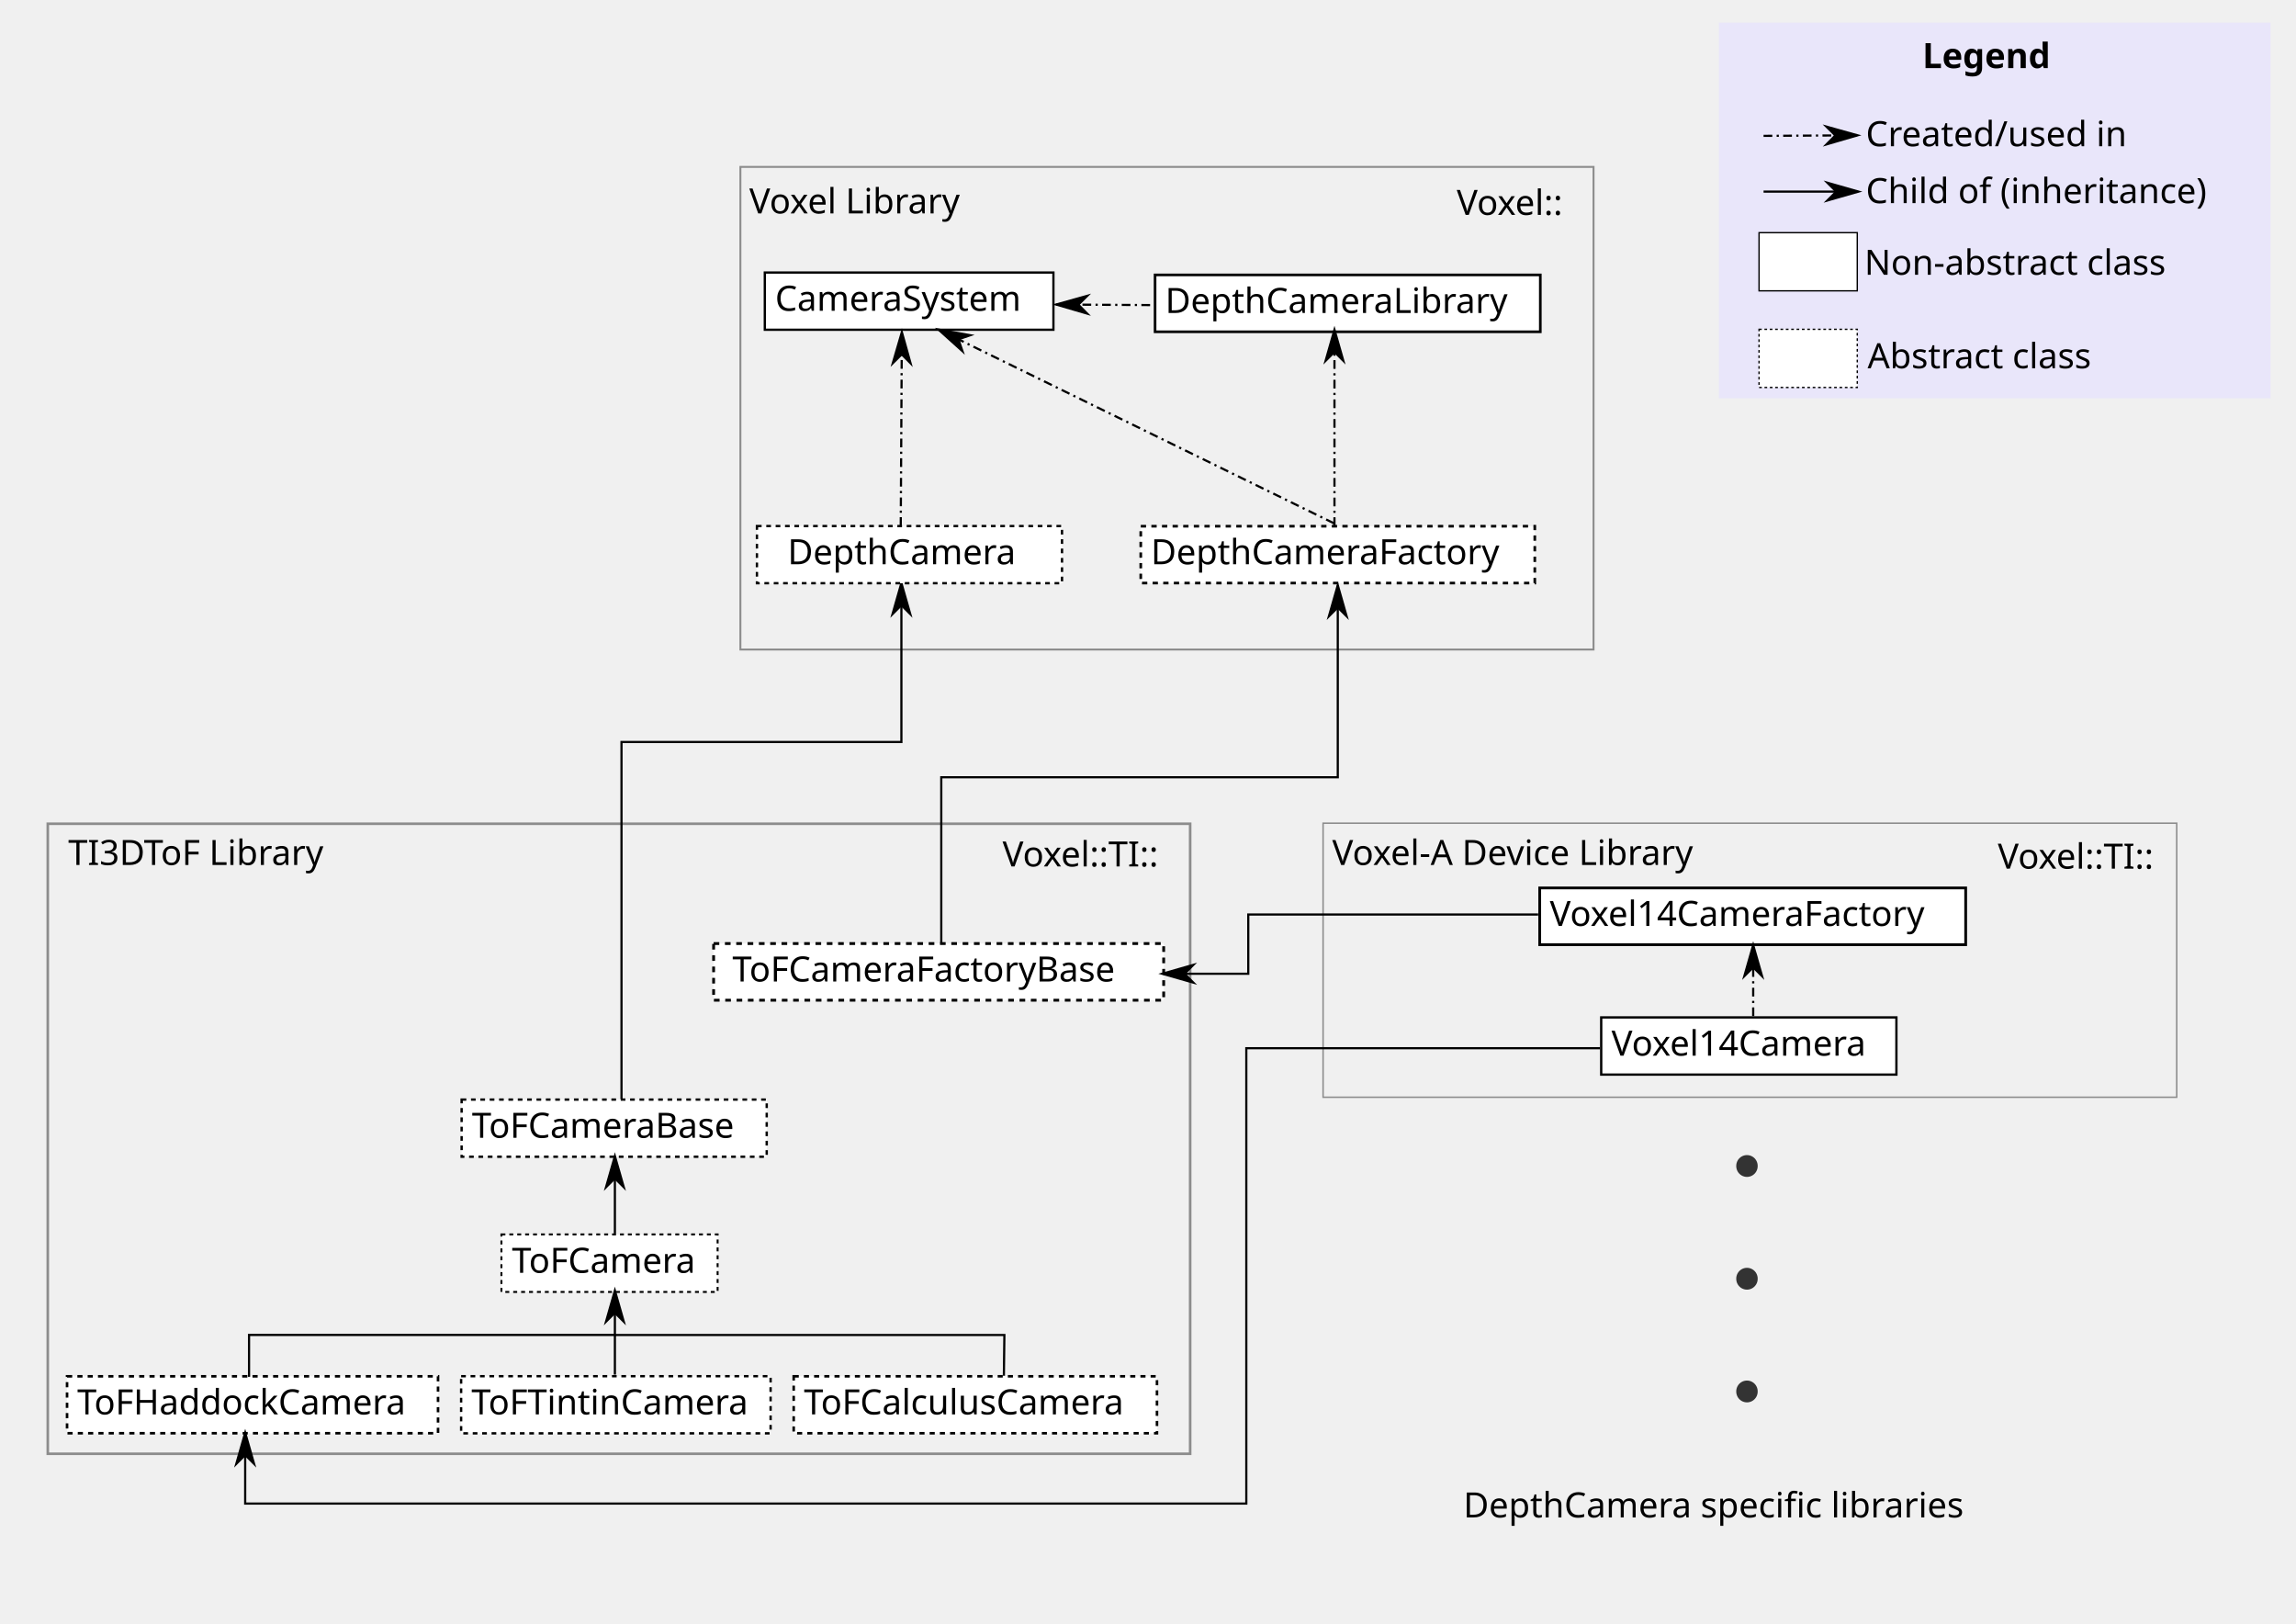
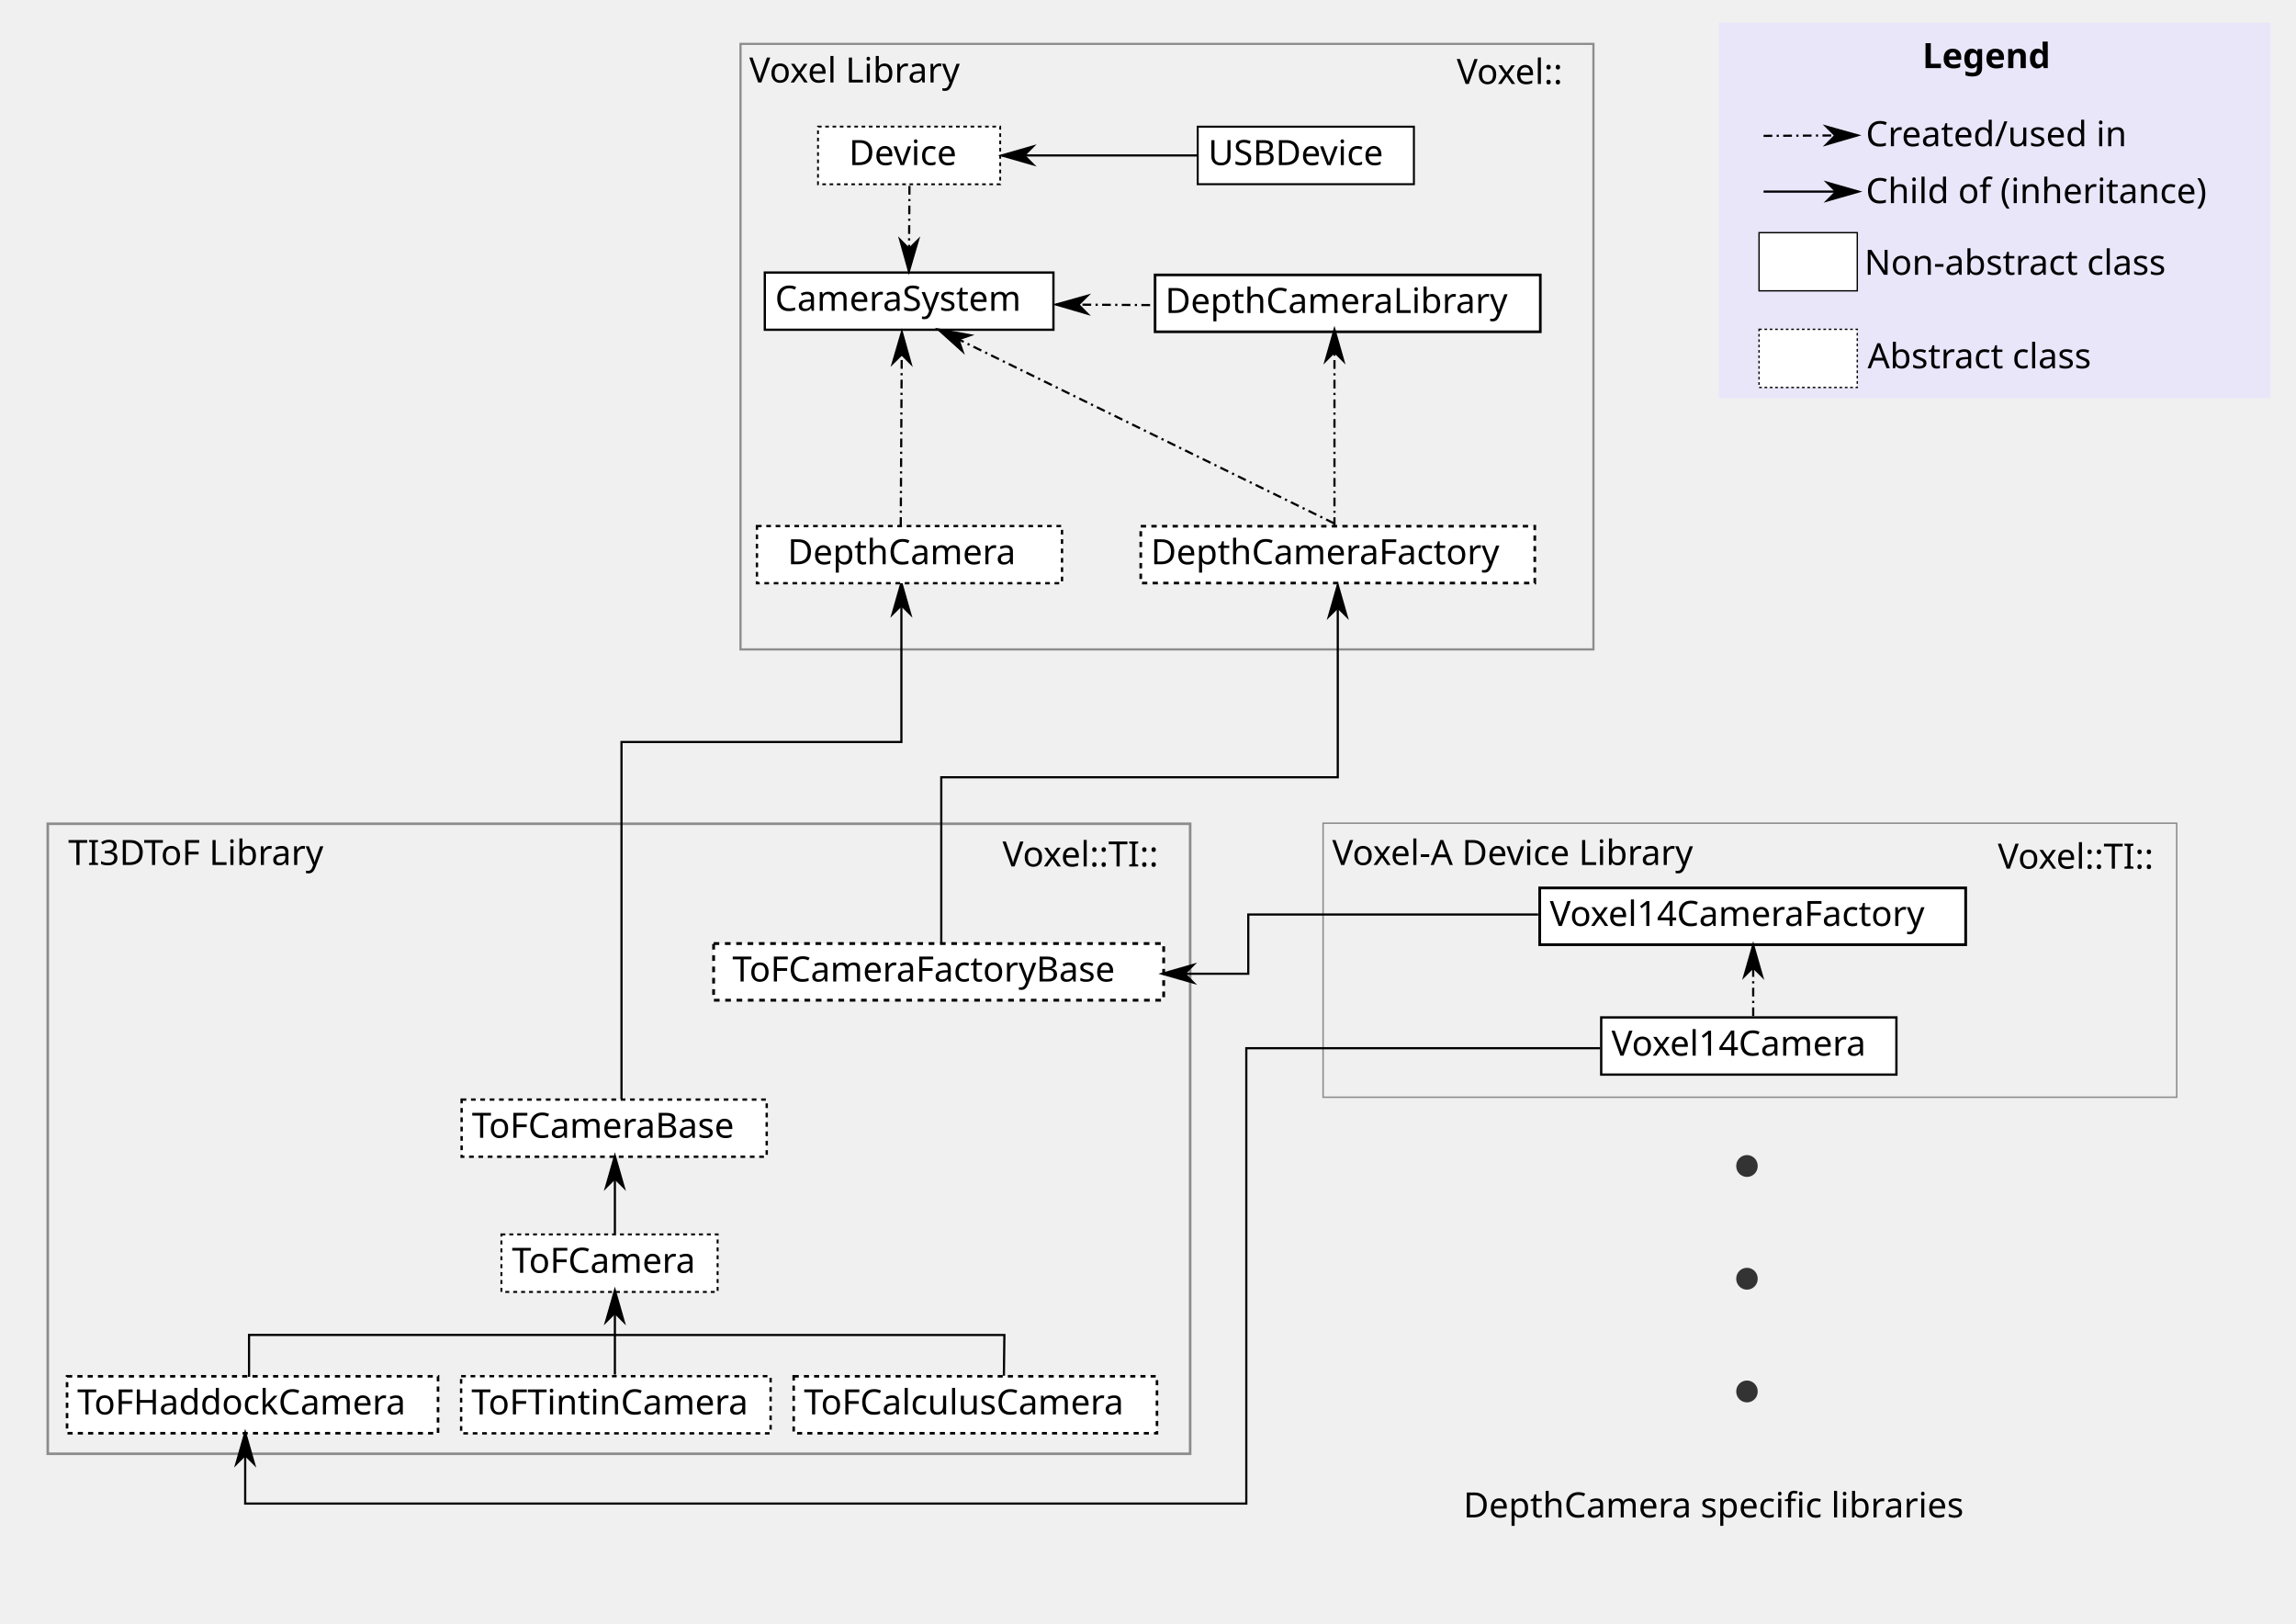
<svg xmlns="http://www.w3.org/2000/svg" xmlns:xlink="http://www.w3.org/1999/xlink" width="1052.362" height="744.094" id="svg2" version="1.1">
  <defs id="defs4">
    <marker orient="auto" refY="0.0" refX="0.0" id="Arrow1Lend" style="overflow:visible;">
      <path id="path4265" d="M 0.0,0.0 L 5.0,-5.0 L -12.5,0.0 L 5.0,5.0 L 0.0,0.0 z " style="fill-rule:evenodd;stroke:#000000;stroke-width:1.0pt;" transform="scale(0.8) rotate(180) translate(12.5,0)" />
    </marker>
    <marker orient="auto" refY="0" refX="0" id="Arrow1Lend-0" style="overflow:visible">
      <path id="path4265-6" d="M 0,0 5,-5 -12.5,0 5,5 0,0 z" style="fill-rule:evenodd;stroke:#000000;stroke-width:1pt" transform="matrix(-0.8,0,0,-0.8,-10,0)" />
    </marker>
    <marker orient="auto" refY="0" refX="0" id="Arrow1Lend-5" style="overflow:visible">
      <path id="path4265-1" d="M 0,0 5,-5 -12.5,0 5,5 0,0 z" style="fill-rule:evenodd;stroke:#000000;stroke-width:1pt" transform="matrix(-0.8,0,0,-0.8,-10,0)" />
    </marker>
+     <marker orient="auto" refY="0" refX="0" id="Arrow1Lend-9" style="overflow:visible">
+       <path id="path4265-2" d="M 0,0 5,-5 -12.5,0 5,5 0,0 z" style="fill-rule:evenodd;stroke:#000000;stroke-width:1pt" transform="matrix(-0.8,0,0,-0.8,-10,0)" />
+     </marker>
+     <marker orient="auto" refY="0" refX="0" id="Arrow1Lend-99" style="overflow:visible">
+       <path id="path4265-9" d="M 0,0 5,-5 -12.5,0 5,5 0,0 z" style="fill-rule:evenodd;stroke:#000000;stroke-width:1pt" transform="matrix(-0.8,0,0,-0.8,-10,0)" />
+     </marker>
  </defs>
  <g id="layer1" transform="translate(0,-308.2677)">
    <rect style="fill:#e9e6fa;fill-opacity:1;stroke:none" id="rect7454" width="252.857" height="172.143" x="787.857" y="318.648" />
-     <rect style="fill:#f0f0f0;fill-opacity:1;stroke:#8c8c8c;stroke-width:0.894;stroke-miterlimit:4;stroke-opacity:1;stroke-dasharray:none" id="rect2985" width="391.035" height="221.173" x="339.358" y="384.754" />
-     <text xml:space="preserve" style="font-size:40px;font-style:normal;font-weight:normal;line-height:125%;letter-spacing:0px;word-spacing:0px;fill:#000000;fill-opacity:1;stroke:none;font-family:Sans" x="667.692" y="406.749" id="text7991">
-       <tspan x="667.692" y="406.749" id="tspan7993">
-         <tspan x="667.692" y="406.749" style="font-size:16px;fill:#000000" id="tspan7995">Voxel::</tspan>
+     <rect style="fill:#f0f0f0;fill-opacity:1;stroke:#8c8c8c;stroke-width:1.001;stroke-miterlimit:4;stroke-opacity:1;stroke-dasharray:none" id="rect2985" width="390.928" height="277.495" x="339.412" y="328.379" />
+     <text xml:space="preserve" style="font-size:40px;font-style:normal;font-weight:normal;line-height:125%;letter-spacing:0px;word-spacing:0px;fill:#000000;fill-opacity:1;stroke:none;font-family:Sans" x="667.692" y="346.749" id="text7991">
+       <tspan x="667.692" y="346.749" id="tspan7993">
+         <tspan x="667.692" y="346.749" style="font-size:16px;fill:#000000" id="tspan7995">Voxel::</tspan>
      </tspan>
    </text>
    <a id="a8287" xlink:href="http://3dtof.github.io/voxelsdk-doc/classVoxel_1_1CameraSystem.xhtml">
      <g id="g8031">
        <rect style="fill:#ffffff;fill-opacity:1;stroke:#000000;stroke-width:1.044;stroke-opacity:1" id="rect3771-2" width="132.286" height="26.22" x="350.545" y="433.161" />
        <text xml:space="preserve" style="font-size:40px;font-style:normal;font-weight:normal;line-height:125%;letter-spacing:0px;word-spacing:0px;fill:#000000;fill-opacity:1;stroke:none;font-family:Sans" x="355.281" y="450.685" id="text8008">
          <tspan x="355.281" y="450.685" id="tspan8010">
            <tspan x="355.281" y="450.685" style="font-size:16px" id="tspan8012">CameraSystem</tspan>
          </tspan>
        </text>
      </g>
    </a>
    <a id="a8294" xlink:href="http://3dtof.github.io/voxelsdk-doc/classVoxel_1_1DepthCameraLibrary.xhtml">
      <g id="g8037">
        <rect style="fill:#ffffff;fill-opacity:1;stroke:#000000;stroke-width:1.202;stroke-opacity:1" id="rect3771-4" width="176.574" height="26.062" x="529.421" y="434.25" />
        <text xml:space="preserve" style="font-size:40px;font-style:normal;font-weight:normal;line-height:125%;letter-spacing:0px;word-spacing:0px;fill:#000000;fill-opacity:1;stroke:none;font-family:Sans" x="534.078" y="451.695" id="text8019">
          <tspan x="534.078" y="451.695" id="tspan8021">
            <tspan x="534.078" y="451.695" style="font-size:16px" id="tspan8023">DepthCameraLibrary</tspan>
          </tspan>
        </text>
      </g>
    </a>
    <g id="g8166">
      <rect y="685.768" x="21.898" height="288.722" width="523.604" id="rect2985-1" style="fill:#f0f0f0;fill-opacity:1;stroke:#8c8c8c;stroke-width:1.182;stroke-miterlimit:4;stroke-opacity:1;stroke-dasharray:none" />
      <text id="text8160" y="704.666" x="31.265" style="font-size:40px;font-style:normal;font-weight:normal;line-height:125%;letter-spacing:0px;word-spacing:0px;fill:#000000;fill-opacity:1;stroke:none;font-family:Sans" xml:space="preserve">
        <tspan id="tspan8162" y="704.666" x="31.265">
          <tspan id="tspan8164" style="font-size:16px" y="704.666" x="31.265">TI3DToF Library</tspan>
        </tspan>
      </text>
      <text id="text8154" y="705.333" x="459.517" style="font-size:40px;font-style:normal;font-weight:normal;line-height:125%;letter-spacing:0px;word-spacing:0px;fill:#000000;fill-opacity:1;stroke:none;font-family:Sans" xml:space="preserve">
        <tspan id="tspan8156" y="705.333" x="459.517">
          <tspan id="tspan8158" style="font-size:16px" y="705.333" x="459.517">Voxel::TI::</tspan>
        </tspan>
      </text>
    </g>
    <a id="a8322" xlink:href="http://3dtof.github.io/voxelsdk-doc/classVoxel_1_1TI_1_1ToFCameraBase.xhtml">
      <g id="g8203">
        <rect style="fill:#ffffff;fill-opacity:1;stroke:#000000;stroke-width:1.073;stroke-miterlimit:4;stroke-opacity:1;stroke-dasharray:2.145, 2.145;stroke-dashoffset:0" id="rect3771-9" width="139.834" height="26.191" x="211.587" y="812.171" />
        <text xml:space="preserve" style="font-size:40px;font-style:normal;font-weight:normal;line-height:125%;letter-spacing:0px;word-spacing:0px;fill:#000000;fill-opacity:1;stroke:none;font-family:Sans" x="216.309" y="829.681" id="text8197">
          <tspan x="216.309" y="829.681" id="tspan8199">
            <tspan x="216.309" y="829.681" style="font-size:16px" id="tspan8201">ToFCameraBase</tspan>
          </tspan>
        </text>
      </g>
    </a>
    <a id="a8329" xlink:href="http://3dtof.github.io/voxelsdk-doc/classVoxel_1_1TI_1_1ToFCamera.xhtml">
      <g id="g8220">
        <rect style="fill:#ffffff;fill-opacity:1;stroke:#000000;stroke-width:0.906;stroke-miterlimit:4;stroke-opacity:1;stroke-dasharray:1.811, 1.811;stroke-dashoffset:0" id="rect3771-95" width="99.089" height="26.358" x="229.827" y="873.964" />
        <text xml:space="preserve" style="font-size:40px;font-style:normal;font-weight:normal;line-height:125%;letter-spacing:0px;word-spacing:0px;fill:#000000;fill-opacity:1;stroke:none;font-family:Sans" x="234.631" y="891.557" id="text8214">
          <tspan x="234.631" y="891.557" id="tspan8216">
            <tspan x="234.631" y="891.557" style="font-size:16px" id="tspan8218">ToFCamera</tspan>
          </tspan>
        </text>
      </g>
    </a>
    <a id="a8336" xlink:href="http://3dtof.github.io/voxelsdk-doc/classVoxel_1_1TI_1_1ToFHaddockCamera.xhtml">
      <g id="g8237">
        <rect style="fill:#ffffff;fill-opacity:1;stroke:#000000;stroke-width:1.18;stroke-miterlimit:4;stroke-opacity:1;stroke-dasharray:2.361, 2.361;stroke-dashoffset:0" id="rect3771-1" width="170.03" height="26.084" x="30.736" y="938.991" />
        <text xml:space="preserve" style="font-size:40px;font-style:normal;font-weight:normal;line-height:125%;letter-spacing:0px;word-spacing:0px;fill:#000000;fill-opacity:1;stroke:none;font-family:Sans" x="35.404" y="956.447" id="text8231">
          <tspan x="35.404" y="956.447" id="tspan8233">
            <tspan x="35.404" y="956.447" style="font-size:16px" id="tspan8235">ToFHaddockCamera</tspan>
          </tspan>
        </text>
      </g>
    </a>
    <a id="a8350" xlink:href="http://3dtof.github.io/voxelsdk-doc/classVoxel_1_1TI_1_1ToFCalculusCamera.xhtml">
      <g id="g8271">
        <rect style="fill:#ffffff;fill-opacity:1;stroke:#000000;stroke-width:1.168;stroke-miterlimit:4;stroke-opacity:1;stroke-dasharray:2.337, 2.337;stroke-dashoffset:0" id="rect3771-5" width="166.507" height="26.096" x="363.79" y="938.985" />
        <text xml:space="preserve" style="font-size:40px;font-style:normal;font-weight:normal;line-height:125%;letter-spacing:0px;word-spacing:0px;fill:#000000;fill-opacity:1;stroke:none;font-family:Sans" x="368.464" y="956.447" id="text8265">
          <tspan x="368.464" y="956.447" id="tspan8267">
            <tspan x="368.464" y="956.447" style="font-size:16px" id="tspan8269">ToFCalculusCamera</tspan>
          </tspan>
        </text>
      </g>
    </a>
    <a id="a8308" xlink:href="http://3dtof.github.io/voxelsdk-doc/classVoxel_1_1TI_1_1ToFCameraFactoryBase.xhtml">
      <g id="g8186">
        <rect style="fill:#ffffff;fill-opacity:1;stroke:#000000;stroke-width:1.297;stroke-miterlimit:4;stroke-opacity:1;stroke-dasharray:2.594, 2.594;stroke-dashoffset:0" id="rect3771-44" width="206.279" height="25.967" x="327.083" y="740.667" />
        <text xml:space="preserve" style="font-size:40px;font-style:normal;font-weight:normal;line-height:125%;letter-spacing:0px;word-spacing:0px;fill:#000000;fill-opacity:1;stroke:none;font-family:Sans" x="335.692" y="758.065" id="text8180">
          <tspan x="335.692" y="758.065" id="tspan8182">
            <tspan x="335.692" y="758.065" style="font-size:16px" id="tspan8184">ToFCameraFactoryBase</tspan>
          </tspan>
        </text>
      </g>
    </a>
    <path style="fill:none;stroke:#000000;stroke-width:1px;stroke-linecap:butt;stroke-linejoin:miter;stroke-opacity:1;marker-end:url(#Arrow1Lend)" d="m 284.863,503.678 0,-163.645 128.289,0 0,-72.731" id="path4256" transform="translate(0,308.2677)" />
    <path style="fill:none;stroke:#000000;stroke-width:1px;stroke-linecap:butt;stroke-linejoin:miter;stroke-opacity:1;marker-end:url(#Arrow1Lend)" d="m 281.833,565.297 0,-35.355" id="path4711" transform="translate(0,308.2677)" />
    <path style="fill:none;stroke:#000000;stroke-width:1px;stroke-linecap:butt;stroke-linejoin:miter;stroke-opacity:1;marker-end:url(#Arrow1Lend)" d="m 114.147,630.957 0,-19.193 167.685,0 0,-20.203" id="path4895" transform="translate(0,308.2677)" />
    <a id="a8343" xlink:href="http://3dtof.github.io/voxelsdk-doc/classVoxel_1_1TI_1_1ToFTintinCamera.xhtml">
      <g id="g8254">
        <rect style="fill:#ffffff;fill-opacity:1;stroke:#000000;stroke-width:1.08;stroke-miterlimit:4;stroke-opacity:1;stroke-dasharray:2.16, 2.16;stroke-dashoffset:0" id="rect3771-3" width="141.846" height="26.184" x="211.358" y="938.941" />
        <text xml:space="preserve" style="font-size:40px;font-style:normal;font-weight:normal;line-height:125%;letter-spacing:0px;word-spacing:0px;fill:#000000;fill-opacity:1;stroke:none;font-family:Sans" x="216.076" y="956.447" id="text8248">
          <tspan x="216.076" y="956.447" id="tspan8250">
            <tspan x="216.076" y="956.447" style="font-size:16px" id="tspan8252">ToFTintinCamera</tspan>
          </tspan>
        </text>
      </g>
    </a>
    <path style="fill:none;stroke:#000000;stroke-width:1px;stroke-linecap:butt;stroke-linejoin:miter;stroke-opacity:1" d="m 281.833,938.215 0,-18.183" id="path4897" />
    <path style="fill:none;stroke:#000000;stroke-width:1px;stroke-linecap:butt;stroke-linejoin:miter;stroke-opacity:1" d="m 460.124,630.452 0.232,-18.668 -178.797,0" id="path4899" transform="translate(0,308.2677)" />
    <path style="fill:none;stroke:#000000;stroke-width:1px;stroke-linecap:butt;stroke-linejoin:miter;stroke-opacity:1;marker-end:url(#Arrow1Lend)" d="m 431.429,431.952 0,-75.756 181.734,0 0,-87.883" id="path5083" transform="translate(0,308.2677)" />
    <path style="fill:none;stroke:#000000;stroke-width:1;stroke-linecap:butt;stroke-linejoin:miter;stroke-miterlimit:4;stroke-opacity:1;stroke-dasharray:4, 2, 1, 2;stroke-dashoffset:0;marker-end:url(#Arrow1Lend)" d="m 412.857,240.992 0.505,-88.658" id="path5267" transform="translate(0,308.2677)" />
    <path style="fill:none;stroke:#000000;stroke-width:1;stroke-linecap:butt;stroke-linejoin:miter;stroke-miterlimit:4;stroke-opacity:1;stroke-dasharray:4, 2, 1, 2;stroke-dashoffset:0;marker-end:url(#Arrow1Lend)" d="M 611.429,239.809 430.253,151.071" id="path5451" transform="translate(0,308.2677)" />
    <path style="fill:none;stroke:#000000;stroke-width:1;stroke-linecap:butt;stroke-linejoin:miter;stroke-miterlimit:4;stroke-opacity:1;stroke-dasharray:4, 2, 1, 2;stroke-dashoffset:0;marker-end:url(#Arrow1Lend)" d="m 527.143,139.809 -42.936,-0.253" id="path5635" transform="translate(0,308.2677)" />
    <path style="fill:none;stroke:#000000;stroke-width:1;stroke-linecap:butt;stroke-linejoin:miter;stroke-opacity:1;stroke-miterlimit:4;stroke-dasharray:4, 2, 1, 2;stroke-dashoffset:0;marker-mid:none;marker-end:url(#Arrow1Lend)" d="m 611.647,241.039 0,-89.801" id="path5819" transform="translate(0,308.2677)" />
    <a id="a8301" xlink:href="http://3dtof.github.io/voxelsdk-doc/classVoxel_1_1DepthCameraFactory.xhtml">
      <g id="g6804">
        <rect style="fill:#ffffff;fill-opacity:1;stroke:#000000;stroke-width:1.216;stroke-miterlimit:4;stroke-opacity:1;stroke-dasharray:2.432, 2.432;stroke-dashoffset:0" id="rect3771-4-7" width="180.602" height="26.048" x="522.862" y="549.414" />
        <text id="text8043" y="566.852" x="527.512" style="font-size:40px;font-style:normal;font-weight:normal;line-height:125%;letter-spacing:0px;word-spacing:0px;fill:#000000;fill-opacity:1;stroke:none;font-family:Sans" xml:space="preserve">
          <tspan id="tspan8045" y="566.852" x="527.512">
            <tspan id="tspan8047" style="font-size:16px;fill:#000000" y="566.852" x="527.512">DepthCameraFactory</tspan>
          </tspan>
        </text>
      </g>
    </a>
    <rect style="fill:#f0f0f0;stroke:#8c8c8c;stroke-width:0.674;stroke-miterlimit:4;stroke-opacity:1;stroke-dasharray:none;fill-opacity:1" id="rect2985-2" width="391.255" height="125.585" x="606.434" y="685.514" />
    <text xml:space="preserve" style="font-size:40px;font-style:normal;font-weight:normal;line-height:125%;letter-spacing:0px;word-spacing:0px;fill:#000000;fill-opacity:1;stroke:none;font-family:Sans" x="610.625" y="704.666" id="text7985">
      <tspan x="610.625" y="704.666" id="tspan7987">
        <tspan x="610.625" y="704.666" style="font-size:16px" id="tspan7989">Voxel-A Device Library</tspan>
      </tspan>
    </text>
    <text xml:space="preserve" style="font-size:40px;font-style:normal;font-weight:normal;line-height:125%;letter-spacing:0px;word-spacing:0px;fill:#000000;fill-opacity:1;stroke:none;font-family:Sans" x="915.684" y="706.343" id="text7979">
      <tspan x="915.684" y="706.343" id="tspan7981">
        <tspan x="915.684" y="706.343" style="font-size:16px" id="tspan7983">Voxel::TI::</tspan>
      </tspan>
    </text>
    <a id="a8315" xlink:href="http://3dtof.github.io/voxelsdk-doc/classVoxel_1_1TI_1_1Voxel14CameraFactory.xhtml">
      <g id="g8281">
        <rect style="fill:#ffffff;fill-opacity:1;stroke:#000000;stroke-width:1.263;stroke-opacity:1" id="rect3771-4-0" width="195.238" height="26.001" x="705.723" y="715.184" />
        <text xml:space="preserve" style="font-size:40px;font-style:normal;font-weight:normal;line-height:125%;letter-spacing:0px;word-spacing:0px;fill:#000000;fill-opacity:1;stroke:none;font-family:Sans" x="710.349" y="732.599" id="text8116">
          <tspan x="710.349" y="732.599" id="tspan8118">
            <tspan x="710.349" y="732.599" style="font-size:16px" id="tspan8120">Voxel14CameraFactory</tspan>
          </tspan>
        </text>
      </g>
    </a>
    <a id="a8357" xlink:href="http://3dtof.github.io/voxelsdk-doc/classVoxel_1_1TI_1_1Voxel14Camera.xhtml">
      <g id="g8139">
        <rect style="fill:#ffffff;fill-opacity:1;stroke:#000000;stroke-width:1.055;stroke-opacity:1" id="rect3771-4-1" width="135.305" height="26.209" x="733.904" y="774.517" />
        <text xml:space="preserve" style="font-size:40px;font-style:normal;font-weight:normal;line-height:125%;letter-spacing:0px;word-spacing:0px;fill:#000000;fill-opacity:1;stroke:none;font-family:Sans" x="738.633" y="792.035" id="text8127">
          <tspan x="738.633" y="792.035" id="tspan8129">
            <tspan x="738.633" y="792.035" style="font-size:16px" id="tspan8131">Voxel14Camera</tspan>
          </tspan>
        </text>
      </g>
    </a>
    <path style="fill:none;stroke:#000000;stroke-width:1px;stroke-linecap:butt;stroke-linejoin:miter;stroke-opacity:1;marker-end:url(#Arrow1Lend)" d="m 705,419.094 -132.857,0 0,27.143 -39.286,0" id="path6324" transform="translate(0,308.2677)" />
    <path style="fill:none;stroke:#000000;stroke-width:1px;stroke-linecap:butt;stroke-linejoin:miter;stroke-opacity:1;marker-end:url(#Arrow1Lend)" d="m 733.371,480.363 -162.129,0 0,208.678 -458.862,0 0,-32.325" id="path6508" transform="translate(0,308.2677)" />
    <a id="a7521" xlink:href="http://3dtof.github.io/voxelsdk-doc/classVoxel_1_1DepthCamera.xhtml">
      <g id="g6825">
        <rect style="fill:#ffffff;stroke:#000000;stroke-width:1.073;stroke-miterlimit:4;stroke-opacity:1;stroke-dasharray:2.145, 2.145;stroke-dashoffset:0;fill-opacity:1" id="rect3771-9-7" width="139.834" height="26.191" x="346.94" y="549.342" />
        <text xml:space="preserve" style="font-size:40px;font-style:normal;font-weight:normal;line-height:125%;letter-spacing:0px;word-spacing:0px;fill:#000000;fill-opacity:1;stroke:none;font-family:Sans" x="361.006" y="566.852" id="text8025">
          <tspan x="361.006" y="566.852" id="tspan8027">
            <tspan x="361.006" y="566.852" style="font-size:16px" id="tspan8029">DepthCamera</tspan>
          </tspan>
        </text>
      </g>
    </a>
    <path style="fill:#333333;fill-opacity:1;stroke:none" id="path6942" d="m 807.5,538.38 a 8.929,8.99 0 1 1 -17.857,0 8.929,8.99 0 1 1 17.857,0 z" transform="matrix(0.5505362,0,0,0.5505362,361.0718,546.2095)" />
    <text xml:space="preserve" style="font-size:40px;font-style:normal;font-weight:normal;line-height:125%;letter-spacing:0px;word-spacing:0px;fill:#000000;fill-opacity:1;stroke:none;font-family:Sans" x="670.75" y="1003.653" id="text7973">
      <tspan x="670.75" y="1003.653" id="tspan7975">
        <tspan x="670.75" y="1003.653" style="font-size:16px" id="tspan7977">DepthCamera specific libraries</tspan>
      </tspan>
    </text>
    <path style="fill:#333333;fill-opacity:1;stroke:none" id="path6942-2" d="m 807.5,538.38 a 8.929,8.99 0 1 1 -17.857,0 8.929,8.99 0 1 1 17.857,0 z" transform="matrix(0.5505362,0,0,0.5505362,361.0718,597.8727)" />
    <path style="fill:#333333;fill-opacity:1;stroke:none" id="path6942-1" d="m 807.5,538.38 a 8.929,8.99 0 1 1 -17.857,0 8.929,8.99 0 1 1 17.857,0 z" transform="matrix(0.5505362,0,0,0.5505362,361.0718,649.5358)" />
    <path style="fill:none;stroke:#000000;stroke-width:1;stroke-linecap:butt;stroke-linejoin:miter;stroke-miterlimit:4;stroke-opacity:1;stroke-dasharray:4, 2, 1, 2;stroke-dashoffset:0;marker-end:url(#Arrow1Lend)" d="m 803.571,465.666 0,-32.429" id="path7013" transform="translate(0,308.2677)" />
-     <g id="g8093">
-       <path id="path5635-0" d="m 808.322,370.532 42.936,-0.253" style="fill:none;stroke:#000000;stroke-width:1;stroke-linecap:butt;stroke-linejoin:miter;stroke-miterlimit:4;stroke-opacity:1;stroke-dasharray:4, 2, 1, 2;stroke-dashoffset:0;marker-end:url(#Arrow1Lend)" />
-       <path id="path4711-4" d="m 808.322,396.076 43.355,0" style="fill:none;stroke:#000000;stroke-width:1px;stroke-linecap:butt;stroke-linejoin:miter;stroke-opacity:1;marker-end:url(#Arrow1Lend)" />
-       <text id="text8087" y="375.278" x="855.219" style="font-size:40px;font-style:normal;font-weight:normal;line-height:125%;letter-spacing:0px;word-spacing:0px;fill:#000000;fill-opacity:1;stroke:none;font-family:Sans" xml:space="preserve">
-         <tspan id="tspan8089" y="375.278" x="855.219">
-           <tspan id="tspan8091" style="font-size:16px" y="375.278" x="855.219">Created/used in</tspan>
-         </tspan>
-       </text>
-       <text id="text8081" y="401.363" x="855.219" style="font-size:40px;font-style:normal;font-weight:normal;line-height:125%;letter-spacing:0px;word-spacing:0px;fill:#000000;fill-opacity:1;stroke:none;font-family:Sans" xml:space="preserve">
-         <tspan id="tspan8083" y="401.363" x="855.219">
-           <tspan id="tspan8085" style="font-size:16px" y="401.363" x="855.219">Child of (inheritance)</tspan>
-         </tspan>
-       </text>
-       <rect y="414.894" x="806.255" height="26.65" width="45.02" id="rect3771-4-74" style="fill:#ffffff;fill-opacity:1;stroke:#000000;stroke-width:0.614;stroke-opacity:1" />
-       <rect y="459.18" x="806.255" height="26.65" width="45.02" id="rect3771-4-7-3" style="fill:#ffffff;fill-opacity:1;stroke:#000000;stroke-width:0.614;stroke-miterlimit:4;stroke-opacity:1;stroke-dasharray:1.228, 1.228;stroke-dashoffset:0" />
-       <text id="text8075" y="434.184" x="854.547" style="font-size:40px;font-style:normal;font-weight:normal;line-height:125%;letter-spacing:0px;word-spacing:0px;fill:#000000;fill-opacity:1;stroke:none;font-family:Sans" xml:space="preserve">
-         <tspan id="tspan8077" y="434.184" x="854.547">
-           <tspan id="tspan8079" style="font-size:16px;fill:#000000" y="434.184" x="854.547">Non-abstract class</tspan>
-         </tspan>
-       </text>
-       <text id="text8069" y="477.041" x="855.992" style="font-size:40px;font-style:normal;font-weight:normal;line-height:125%;letter-spacing:0px;word-spacing:0px;fill:#000000;fill-opacity:1;stroke:none;font-family:Sans" xml:space="preserve">
-         <tspan id="tspan8071" y="477.041" x="855.992">
-           <tspan id="tspan8073" style="font-size:16px;fill:#000000" y="477.041" x="855.992">Abstract class</tspan>
-         </tspan>
-       </text>
-     </g>
+     <path style="fill:none;stroke:#000000;stroke-width:1;stroke-linecap:butt;stroke-linejoin:miter;stroke-miterlimit:4;stroke-opacity:1;stroke-dasharray:4, 2, 1, 2;stroke-dashoffset:0;marker-end:url(#Arrow1Lend)" d="m 808.322,370.532 42.936,-0.253" id="path5635-0" />
+     <path style="fill:none;stroke:#000000;stroke-width:1px;stroke-linecap:butt;stroke-linejoin:miter;stroke-opacity:1;marker-end:url(#Arrow1Lend)" d="m 808.322,396.076 43.355,0" id="path4711-4" />
+     <text xml:space="preserve" style="font-size:40px;font-style:normal;font-weight:normal;line-height:125%;letter-spacing:0px;word-spacing:0px;fill:#000000;fill-opacity:1;stroke:none;font-family:Sans" x="855.219" y="375.278" id="text8087">
+       <tspan x="855.219" y="375.278" id="tspan8089">
+         <tspan x="855.219" y="375.278" style="font-size:16px" id="tspan8091">Created/used in</tspan>
+       </tspan>
+     </text>
+     <text xml:space="preserve" style="font-size:40px;font-style:normal;font-weight:normal;line-height:125%;letter-spacing:0px;word-spacing:0px;fill:#000000;fill-opacity:1;stroke:none;font-family:Sans" x="855.219" y="401.363" id="text8081">
+       <tspan x="855.219" y="401.363" id="tspan8083">
+         <tspan x="855.219" y="401.363" style="font-size:16px" id="tspan8085">Child of (inheritance)</tspan>
+       </tspan>
+     </text>
+     <rect style="fill:#ffffff;fill-opacity:1;stroke:#000000;stroke-width:0.614;stroke-opacity:1" id="rect3771-4-74" width="45.02" height="26.65" x="806.255" y="414.894" />
+     <rect style="fill:#ffffff;fill-opacity:1;stroke:#000000;stroke-width:0.614;stroke-miterlimit:4;stroke-opacity:1;stroke-dasharray:1.228, 1.228;stroke-dashoffset:0" id="rect3771-4-7-3" width="45.02" height="26.65" x="806.255" y="459.18" />
+     <text xml:space="preserve" style="font-size:40px;font-style:normal;font-weight:normal;line-height:125%;letter-spacing:0px;word-spacing:0px;fill:#000000;fill-opacity:1;stroke:none;font-family:Sans" x="854.547" y="434.184" id="text8075">
+       <tspan x="854.547" y="434.184" id="tspan8077">
+         <tspan x="854.547" y="434.184" style="font-size:16px;fill:#000000" id="tspan8079">Non-abstract class</tspan>
+       </tspan>
+     </text>
+     <text xml:space="preserve" style="font-size:40px;font-style:normal;font-weight:normal;line-height:125%;letter-spacing:0px;word-spacing:0px;fill:#000000;fill-opacity:1;stroke:none;font-family:Sans" x="855.992" y="477.041" id="text8069">
+       <tspan x="855.992" y="477.041" id="tspan8071">
+         <tspan x="855.992" y="477.041" style="font-size:16px;fill:#000000" id="tspan8073">Abstract class</tspan>
+       </tspan>
+     </text>
    <text xml:space="preserve" style="font-size:40px;font-style:normal;font-weight:normal;line-height:125%;letter-spacing:0px;word-spacing:0px;fill:#000000;fill-opacity:1;stroke:none;font-family:Sans" x="881.122" y="339.47" id="text7967">
      <tspan x="881.122" y="339.47" id="tspan7969">
        <tspan x="881.122" y="339.47" style="font-size:16px;font-weight:bold;fill:#000000;-inkscape-font-specification:Sans Bold" id="tspan7971">Legend</tspan>
      </tspan>
    </text>
-     <text xml:space="preserve" style="font-size:40px;font-style:normal;font-weight:normal;line-height:125%;letter-spacing:0px;word-spacing:0px;fill:#000000;fill-opacity:1;stroke:none;font-family:Sans" x="343.44" y="406.082" id="text7961">
-       <tspan x="343.44" y="406.082" id="tspan7963">
-         <tspan x="343.44" y="406.082" style="font-size:16px;fill:#000000" id="tspan7965">Voxel Library</tspan>
-       </tspan>
-     </text>
+     <text xml:space="preserve" style="font-size:40px;font-style:normal;font-weight:normal;line-height:125%;letter-spacing:0px;word-spacing:0px;fill:#000000;fill-opacity:1;stroke:none;font-family:Sans" x="343.44" y="346.082" id="text7961">
+       <tspan x="343.44" y="346.082" id="tspan7963">
+         <tspan x="343.44" y="346.082" style="font-size:16px;fill:#000000" id="tspan7965">Voxel Library</tspan>
+       </tspan>
+     </text>
+     <a id="a8518" xlink:href="http://3dtof.github.io/voxelsdk-doc/classVoxel_1_1Device.xhtml">
+       <g transform="translate(23.88073,4)" id="g8404">
+         <rect style="fill:#ffffff;fill-opacity:1;stroke:#000000;stroke-width:0.833;stroke-miterlimit:4;stroke-opacity:1;stroke-dasharray:1.665, 1.665;stroke-dashoffset:0" id="rect3771-9-7-7" width="83.505" height="26.431" x="351.055" y="362.283" />
+         <text xml:space="preserve" style="font-size:40px;font-style:normal;font-weight:normal;line-height:125%;letter-spacing:0px;word-spacing:0px;fill:#000000;fill-opacity:1;stroke:none;font-family:Sans" x="365.24" y="379.913" id="text8025-7">
+           <tspan x="365.24" y="379.913" id="tspan8027-6" style="font-size:16px">Device</tspan>
+         </text>
+       </g>
+     </a>
+     <a id="a8524" xlink:href="http://3dtof.github.io/voxelsdk-doc/classVoxel_1_1USBDevice.xhtml">
+       <g transform="translate(0,-0.101533)" id="g8489">
+         <rect style="fill:#ffffff;fill-opacity:1;stroke:#000000;stroke-width:0.906;stroke-opacity:1" id="rect3771-2-8" width="99.089" height="26.358" x="548.971" y="366.421" />
+         <text xml:space="preserve" style="font-size:40px;font-style:normal;font-weight:normal;line-height:125%;letter-spacing:0px;word-spacing:0px;fill:#000000;fill-opacity:1;stroke:none;font-family:Sans" x="553.776" y="384.015" id="text8008-1">
+           <tspan x="553.776" y="384.015" id="tspan8010-7" style="font-size:16px">USBDevice</tspan>
+         </text>
+       </g>
+     </a>
+     <path style="fill:none;stroke:#000000;stroke-width:1px;stroke-linecap:butt;stroke-linejoin:miter;stroke-opacity:1;marker-end:url(#Arrow1Lend)" d="m 548.652,379.499 -89.355,0" id="path4711-4-1" />
+     <path style="fill:none;stroke:#000000;stroke-width:1;stroke-linecap:butt;stroke-linejoin:miter;stroke-miterlimit:4;stroke-opacity:1;stroke-dasharray:4, 2, 1, 2;stroke-dashoffset:0;marker-end:url(#Arrow1Lend)" d="m 416.85,393.465 -0.253,38.936" id="path5635-7" />
  </g>
</svg>
